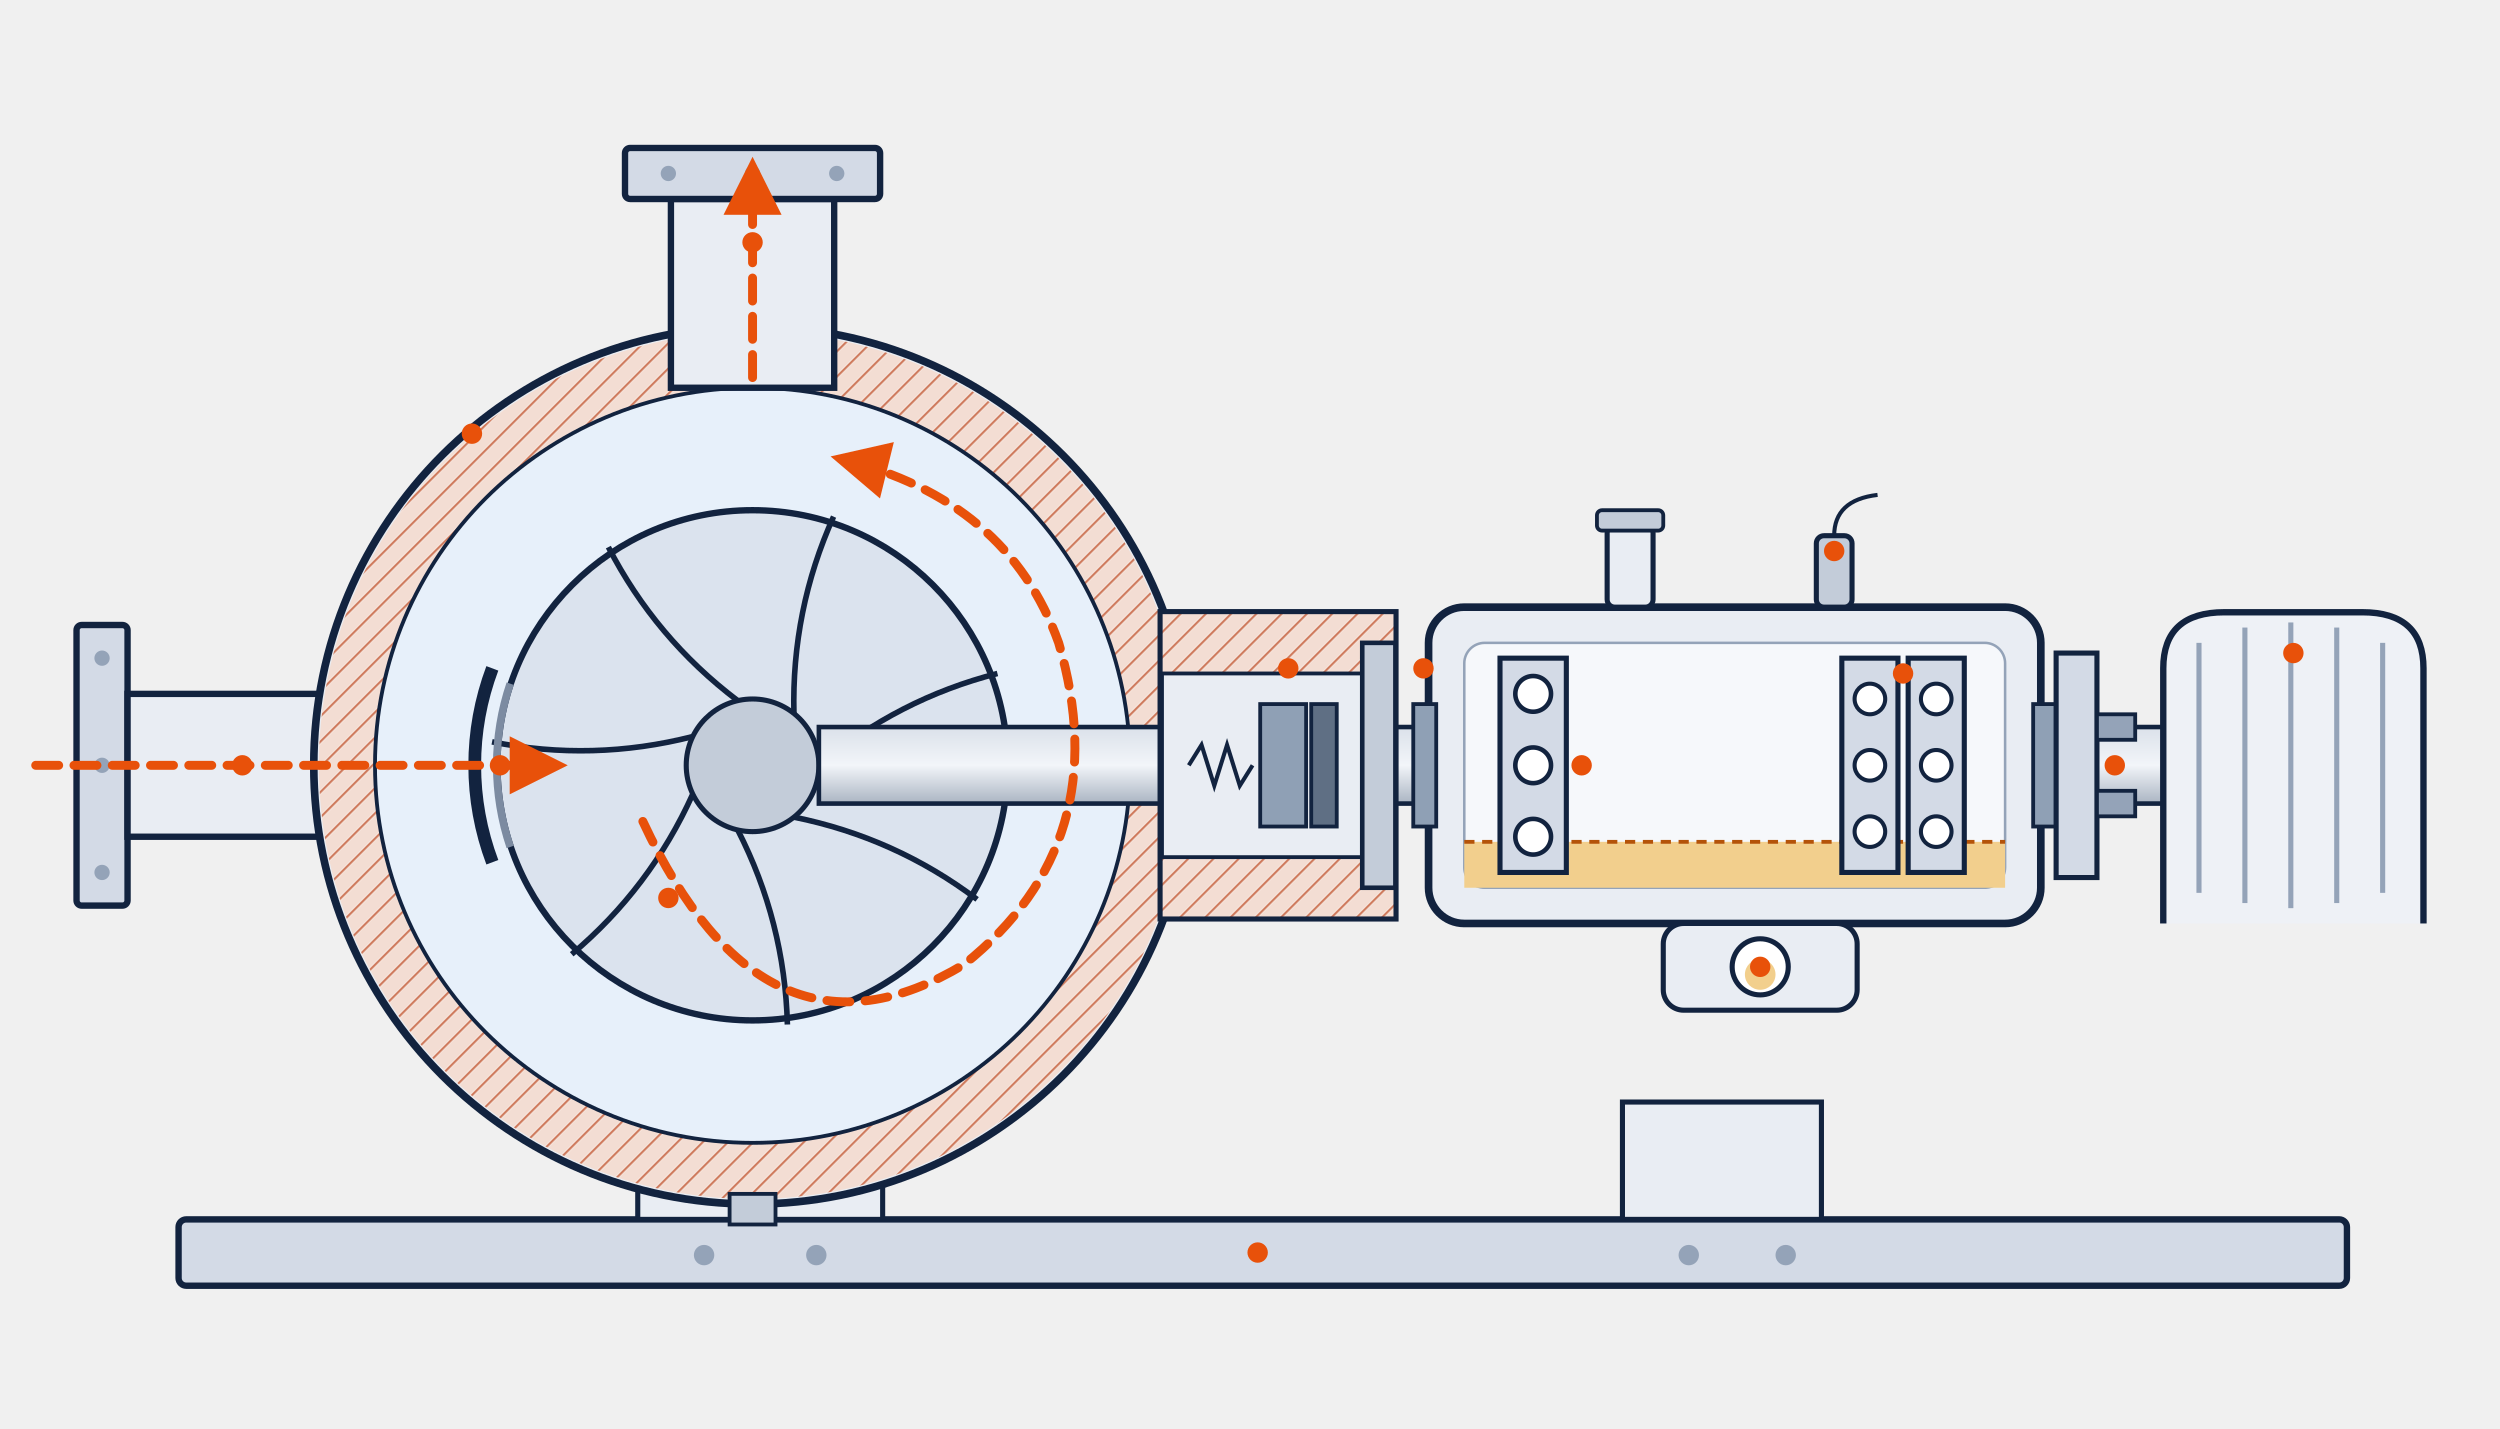
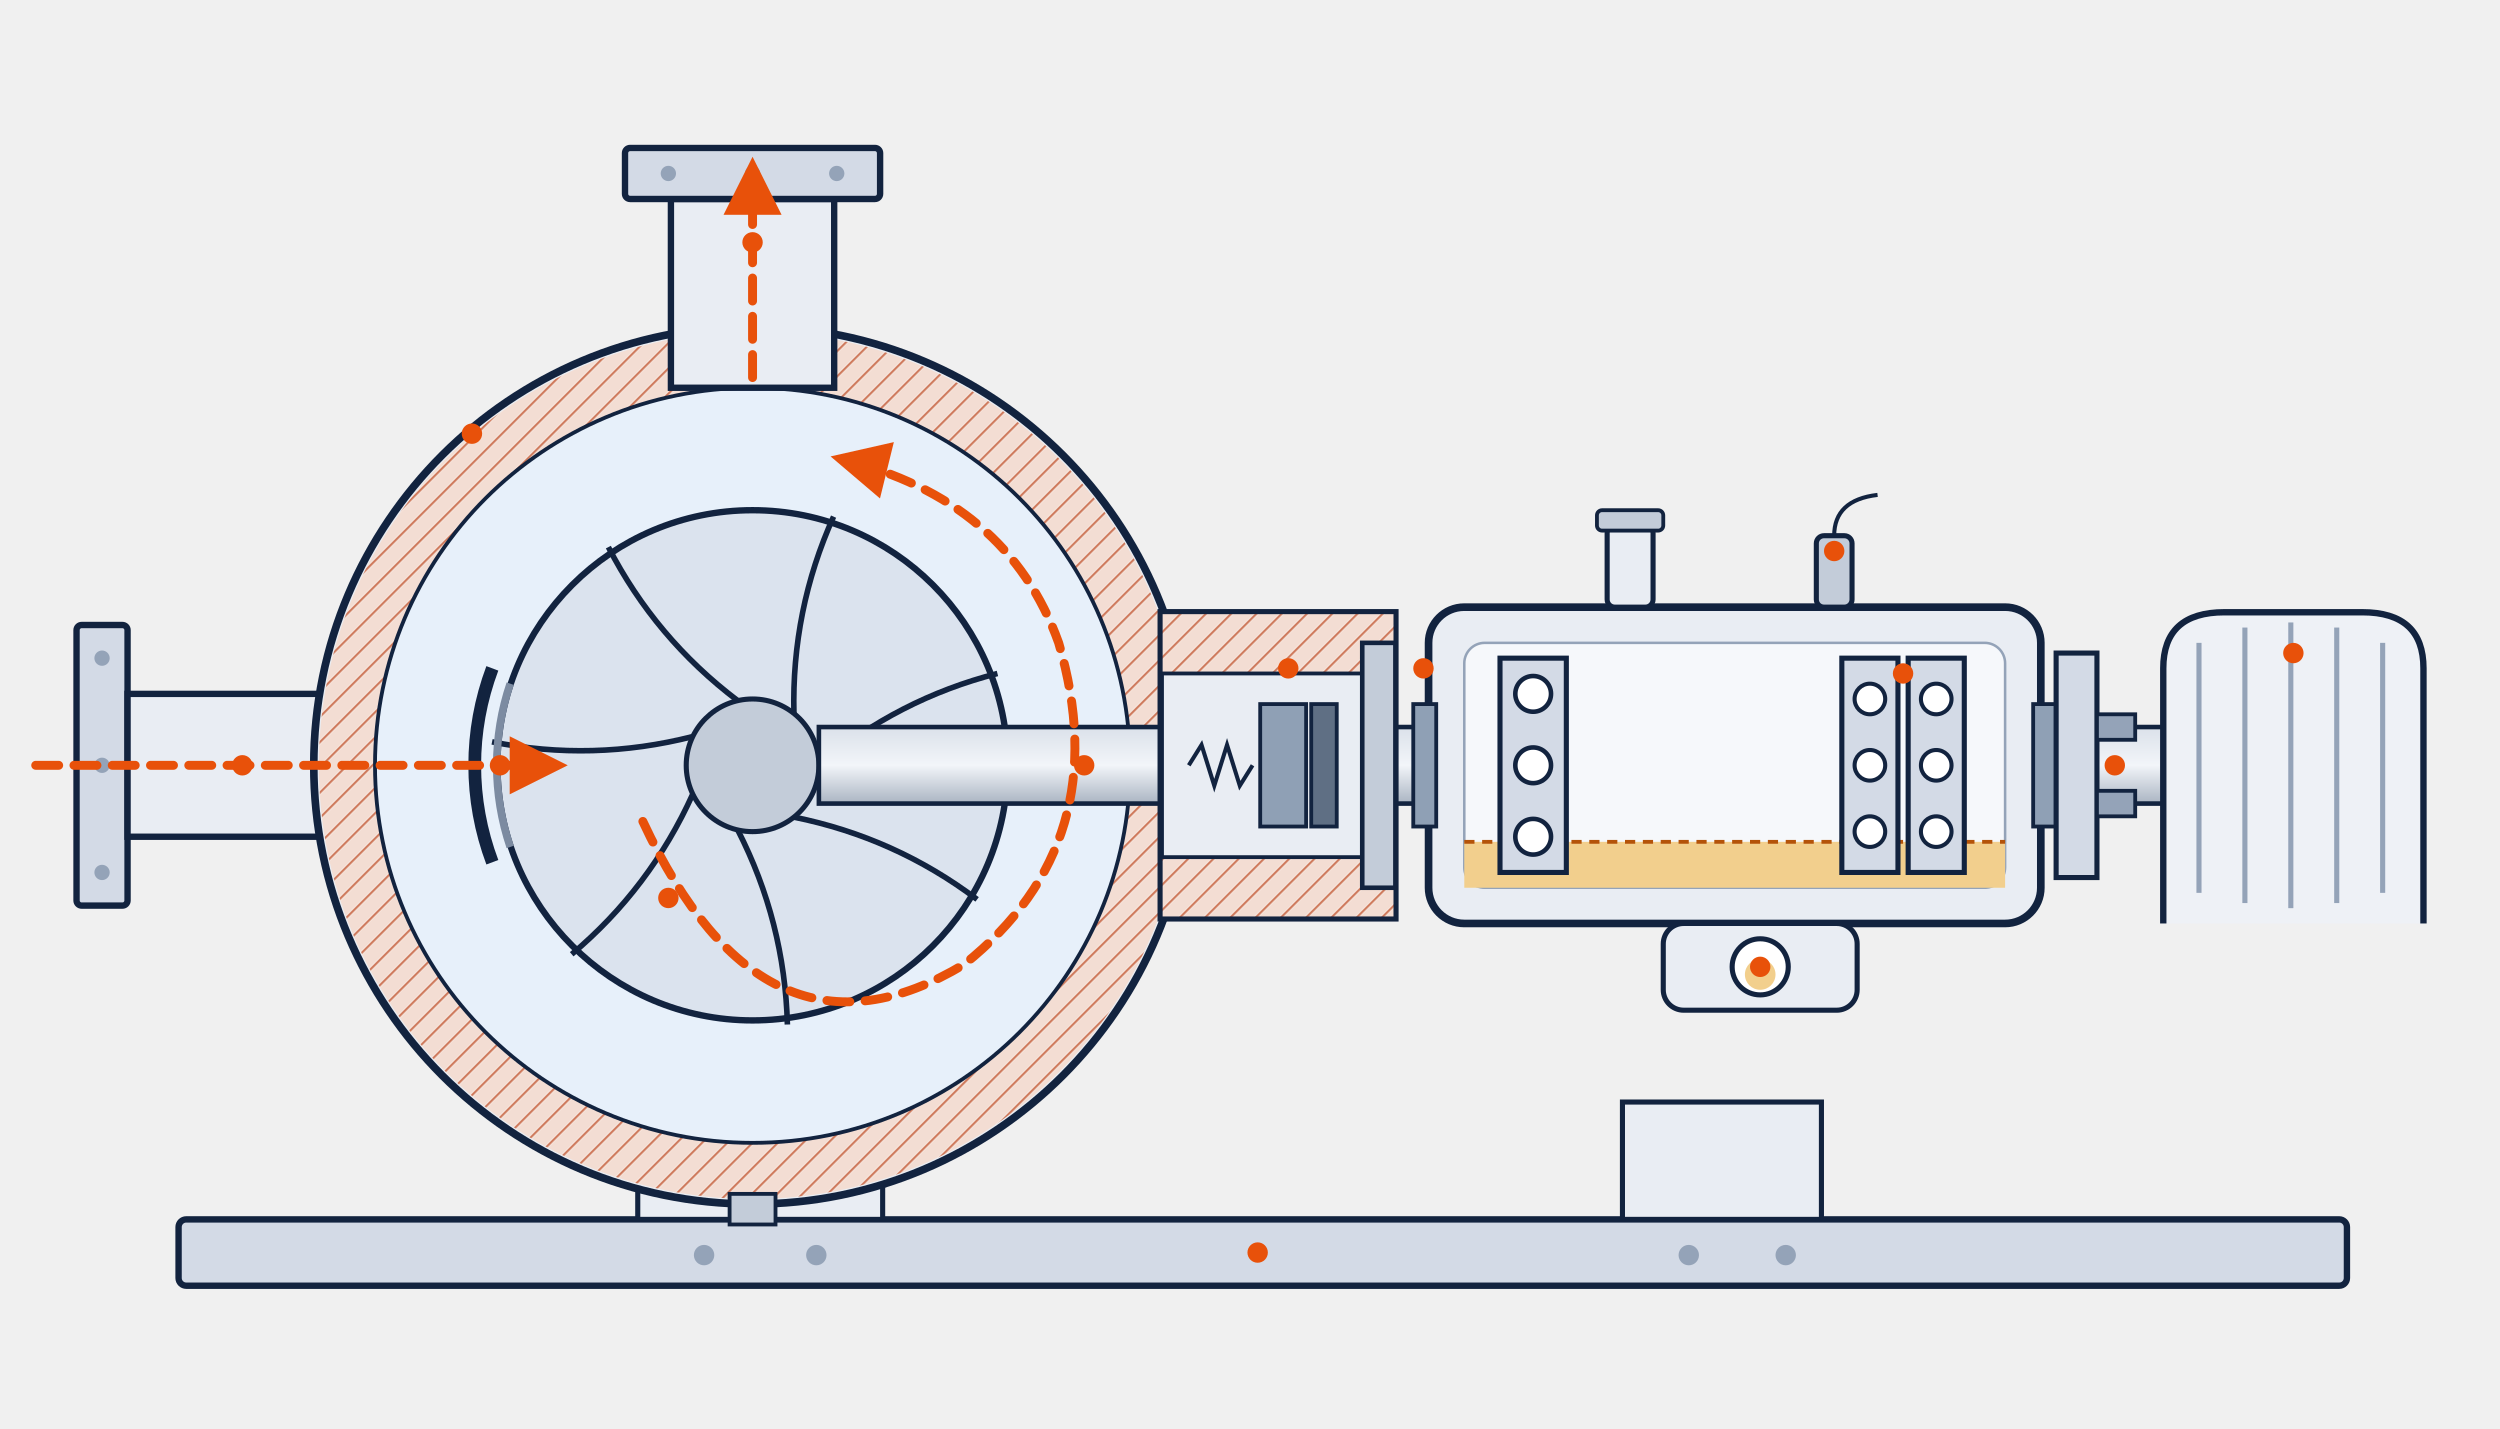
<svg xmlns="http://www.w3.org/2000/svg" viewBox="0 0 980 560" role="img" aria-label="Corte técnico de bomba centrífuga horizontal monoestágio (OH1): voluta aberta com impelidor, caixa de selagem com selo mecânico, caixa de mancais com rolamentos e carter de óleo, acoplamento com proteção; a linha tracejada indica o caminho do fluido da sucção ao recalque">
  <defs>
    <pattern id="hatch" width="7" height="7" patternTransform="rotate(45)" patternUnits="userSpaceOnUse">
      <rect width="7" height="7" fill="#f3ddd3" />
      <line x1="0" y1="0" x2="0" y2="7" stroke="#cf7b5e" stroke-width="1.5" />
    </pattern>
    <linearGradient id="aco" x1="0" y1="0" x2="0" y2="1">
      <stop offset="0" stop-color="#dbe1ea" />
      <stop offset="0.5" stop-color="#f2f5f9" />
      <stop offset="1" stop-color="#aab4c2" />
    </linearGradient>
    <marker id="seta" viewBox="0 0 10 10" refX="8" refY="5" markerWidth="6.5" markerHeight="6.5" orient="auto-start-reverse">
      <path d="M0 0 L10 5 L0 10 z" fill="#E8510A" />
    </marker>
  </defs>
  <rect x="70" y="478" width="850" height="26" rx="3" fill="#d3dae6" stroke="#12233F" stroke-width="2.5" />
  <rect x="250" y="430" width="96" height="48" fill="#e9edf3" stroke="#12233F" stroke-width="2" />
  <rect x="636" y="432" width="78" height="46" fill="#e9edf3" stroke="#12233F" stroke-width="2" />
  <circle cx="276" cy="492" r="4" fill="#94a3b8" />
  <circle cx="320" cy="492" r="4" fill="#94a3b8" />
  <circle cx="662" cy="492" r="4" fill="#94a3b8" />
  <circle cx="700" cy="492" r="4" fill="#94a3b8" />
  <rect x="30" y="245" width="20" height="110" rx="2" fill="#d3dae6" stroke="#12233F" stroke-width="2.5" />
  <circle cx="40" cy="258" r="3" fill="#94a3b8" />
  <circle cx="40" cy="300" r="3" fill="#94a3b8" />
  <circle cx="40" cy="342" r="3" fill="#94a3b8" />
  <rect x="50" y="272" width="85" height="56" fill="#e9edf3" stroke="#12233F" stroke-width="2.5" />
  <circle cx="295" cy="300" r="172" fill="#e9edf3" stroke="#12233F" stroke-width="3" />
  <circle cx="295" cy="300" r="159" fill="none" stroke="url(#hatch)" stroke-width="22" />
  <circle cx="295" cy="300" r="148" fill="#e7f0fa" stroke="#12233F" stroke-width="1.5" />
  <rect x="286" y="468" width="18" height="12" fill="#c3ccd9" stroke="#12233F" stroke-width="1.5" />
  <rect x="263" y="78" width="64" height="74" fill="#e9edf3" stroke="#12233F" stroke-width="2.5" />
  <rect x="245" y="58" width="100" height="20" rx="2" fill="#d3dae6" stroke="#12233F" stroke-width="2.5" />
  <circle cx="262" cy="68" r="3" fill="#94a3b8" />
  <circle cx="295" cy="68" r="3" fill="#94a3b8" />
  <circle cx="328" cy="68" r="3" fill="#94a3b8" />
  <circle cx="295" cy="300" r="100" fill="#dbe3ee" stroke="#12233F" stroke-width="2.5" />
  <g stroke="#12233F" stroke-width="2.2" fill="none">
    <path d="M 321 300 Q 352 274 391 264" transform="rotate(0,295,300)" />
    <path d="M 321 300 Q 352 274 391 264" transform="rotate(51.4,295,300)" />
    <path d="M 321 300 Q 352 274 391 264" transform="rotate(102.9,295,300)" />
    <path d="M 321 300 Q 352 274 391 264" transform="rotate(154.3,295,300)" />
    <path d="M 321 300 Q 352 274 391 264" transform="rotate(205.7,295,300)" />
    <path d="M 321 300 Q 352 274 391 264" transform="rotate(257.1,295,300)" />
    <path d="M 321 300 Q 352 274 391 264" transform="rotate(308.6,295,300)" />
  </g>
  <circle cx="295" cy="300" r="26" fill="#c3ccd9" stroke="#12233F" stroke-width="2" />
  <path d="M 193 262 A 108 108 0 0 0 193 338" fill="none" stroke="#12233F" stroke-width="5" />
  <path d="M 200 268 A 100 100 0 0 0 200 332" fill="none" stroke="#7c8ba1" stroke-width="3" />
  <rect x="321" y="285" width="551" height="30" fill="url(#aco)" stroke="#12233F" stroke-width="1.8" />
  <rect x="852" y="290" width="20" height="20" fill="#aab4c2" stroke="#12233F" stroke-width="1.5" />
  <rect x="455" y="240" width="92" height="120" fill="#e9edf3" stroke="#12233F" stroke-width="2.5" />
  <rect x="455" y="240" width="92" height="24" fill="url(#hatch)" stroke="#12233F" stroke-width="1.5" />
  <rect x="455" y="336" width="92" height="24" fill="url(#hatch)" stroke="#12233F" stroke-width="1.5" />
  <polyline points="466,300 471,292 476,308 481,292 486,308 491,300" fill="none" stroke="#12233F" stroke-width="1.6" />
  <rect x="494" y="276" width="18" height="48" fill="#8fa0b5" stroke="#12233F" stroke-width="1.5" />
  <rect x="514" y="276" width="10" height="48" fill="#5f6f84" stroke="#12233F" stroke-width="1.5" />
  <rect x="534" y="252" width="13" height="96" fill="#c3ccd9" stroke="#12233F" stroke-width="1.8" />
  <rect x="560" y="238" width="240" height="124" rx="14" fill="#e9edf3" stroke="#12233F" stroke-width="3" />
  <rect x="574" y="252" width="212" height="96" rx="8" fill="#f6f8fb" stroke="#94a3b8" stroke-width="1" />
  <rect x="574" y="330" width="212" height="18" fill="#f2cf8d" />
  <line x1="574" y1="330" x2="786" y2="330" stroke="#b45309" stroke-width="1.5" stroke-dasharray="4 3" />
  <rect x="652" y="362" width="76" height="34" rx="8" fill="#e9edf3" stroke="#12233F" stroke-width="2" />
  <circle cx="690" cy="379" r="11" fill="#ffffff" stroke="#12233F" stroke-width="2" />
  <circle cx="690" cy="382" r="6" fill="#f2cf8d" />
  <rect x="588" y="258" width="26" height="84" fill="#d3dae6" stroke="#12233F" stroke-width="2" />
  <circle cx="601" cy="272" r="7" fill="#ffffff" stroke="#12233F" stroke-width="1.8" />
  <circle cx="601" cy="300" r="7" fill="#ffffff" stroke="#12233F" stroke-width="1.8" />
  <circle cx="601" cy="328" r="7" fill="#ffffff" stroke="#12233F" stroke-width="1.8" />
  <rect x="722" y="258" width="22" height="84" fill="#d3dae6" stroke="#12233F" stroke-width="2" />
  <rect x="748" y="258" width="22" height="84" fill="#d3dae6" stroke="#12233F" stroke-width="2" />
  <circle cx="733" cy="274" r="6" fill="#ffffff" stroke="#12233F" stroke-width="1.6" />
  <circle cx="733" cy="300" r="6" fill="#ffffff" stroke="#12233F" stroke-width="1.6" />
  <circle cx="733" cy="326" r="6" fill="#ffffff" stroke="#12233F" stroke-width="1.6" />
  <circle cx="759" cy="274" r="6" fill="#ffffff" stroke="#12233F" stroke-width="1.6" />
  <circle cx="759" cy="300" r="6" fill="#ffffff" stroke="#12233F" stroke-width="1.6" />
  <circle cx="759" cy="326" r="6" fill="#ffffff" stroke="#12233F" stroke-width="1.6" />
  <rect x="554" y="276" width="9" height="48" fill="#8fa0b5" stroke="#12233F" stroke-width="1.5" />
  <rect x="797" y="276" width="9" height="48" fill="#8fa0b5" stroke="#12233F" stroke-width="1.5" />
  <rect x="806" y="256" width="16" height="88" fill="#d3dae6" stroke="#12233F" stroke-width="2" />
  <rect x="822" y="280" width="15" height="10" fill="#94a3b8" stroke="#12233F" stroke-width="1.5" />
  <rect x="822" y="310" width="15" height="10" fill="#94a3b8" stroke="#12233F" stroke-width="1.5" />
  <rect x="630" y="206" width="18" height="32" rx="3" fill="#e9edf3" stroke="#12233F" stroke-width="2" />
  <rect x="626" y="200" width="26" height="8" rx="2" fill="#c3ccd9" stroke="#12233F" stroke-width="1.5" />
  <rect x="712" y="210" width="14" height="28" rx="3" fill="#c3ccd9" stroke="#12233F" stroke-width="2" />
  <path d="M 719 210 Q 719 196 736 194" fill="none" stroke="#12233F" stroke-width="1.6" />
  <path d="M 848 362 V 262 Q 848 240 872 240 H 926 Q 950 240 950 262 V 362" fill="#eef1f6" stroke="#12233F" stroke-width="2.5" />
  <g stroke="#94a3b8" stroke-width="2">
    <line x1="862" y1="252" x2="862" y2="350" />
    <line x1="880" y1="246" x2="880" y2="354" />
    <line x1="898" y1="244" x2="898" y2="356" />
    <line x1="916" y1="246" x2="916" y2="354" />
    <line x1="934" y1="252" x2="934" y2="350" />
  </g>
  <g stroke="#E8510A" stroke-width="3.5" fill="none" stroke-dasharray="9 6" stroke-linecap="round">
    <path d="M 14 300 L 218 300" marker-end="url(#seta)" />
    <path d="M 252 322 Q 300 425 378 378 Q 438 330 415 252 Q 395 196 330 180" marker-end="url(#seta)" />
    <path d="M 295 148 L 295 66" marker-end="url(#seta)" />
  </g>
  <g fill="#E8510A">
    <circle cx="95" cy="300" r="4" />
    <circle cx="262" cy="352" r="4" />
    <circle cx="196" cy="300" r="4" />
    <circle cx="185" cy="170" r="4" />
    <circle cx="295" cy="95" r="4" />
    <circle cx="505" cy="262" r="4" />
-     <circle cx="620" cy="300" r="4" />
+     <circle cx="425" cy="300" r="4" />
    <circle cx="746" cy="264" r="4" />
    <circle cx="690" cy="379" r="4" />
    <circle cx="558" cy="262" r="4" />
    <circle cx="829" cy="300" r="4" />
    <circle cx="719" cy="216" r="4" />
    <circle cx="899" cy="256" r="4" />
    <circle cx="493" cy="491" r="4" />
  </g>
</svg>
